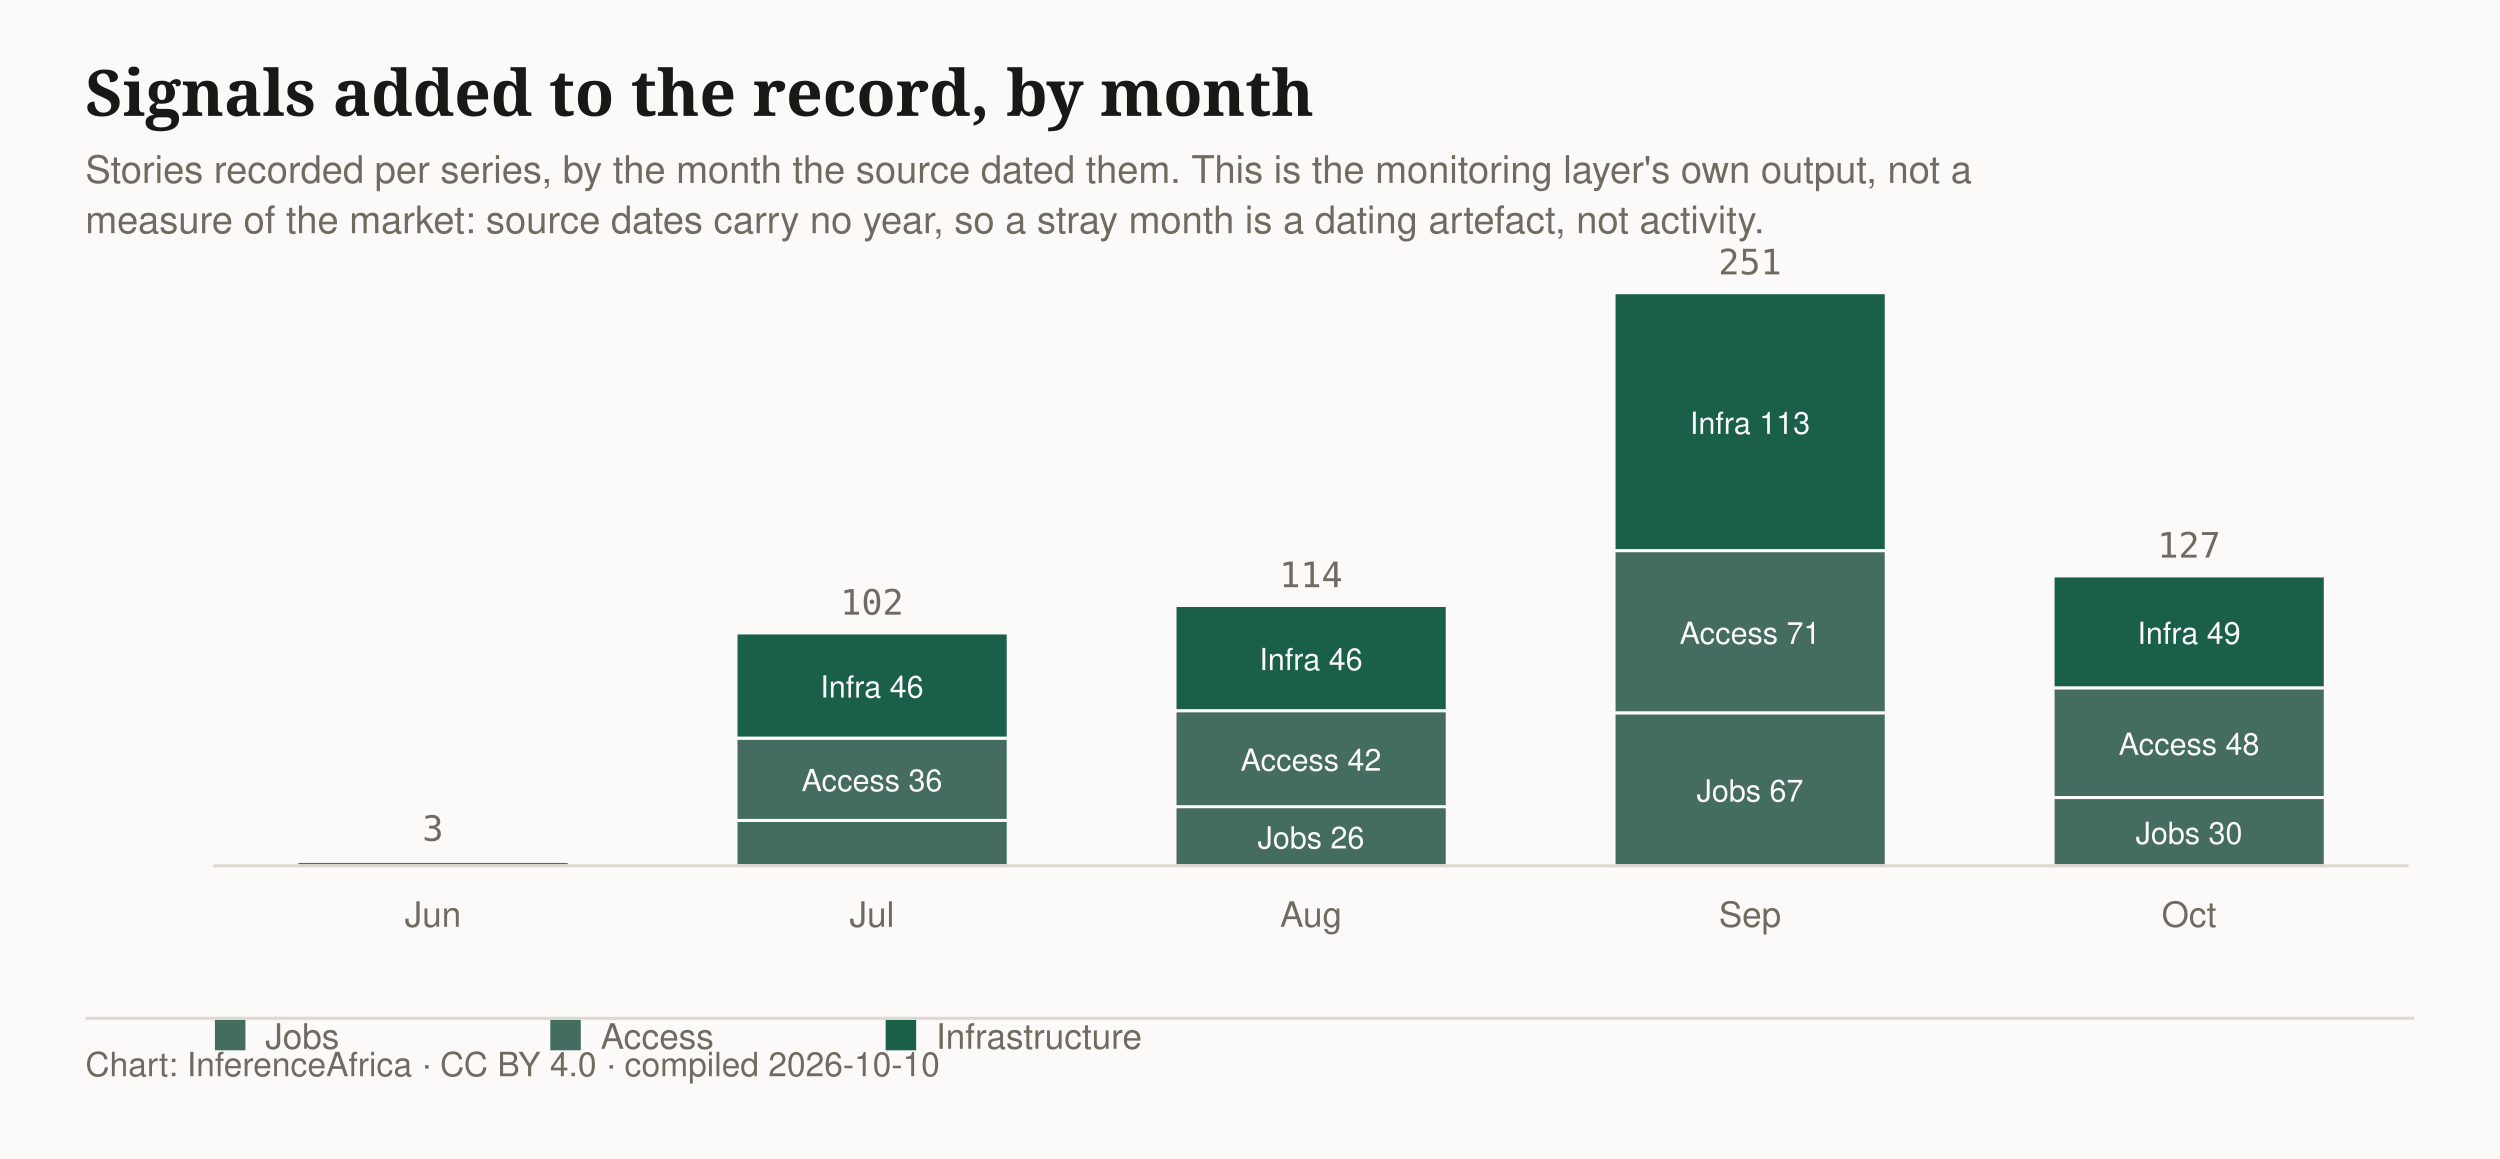
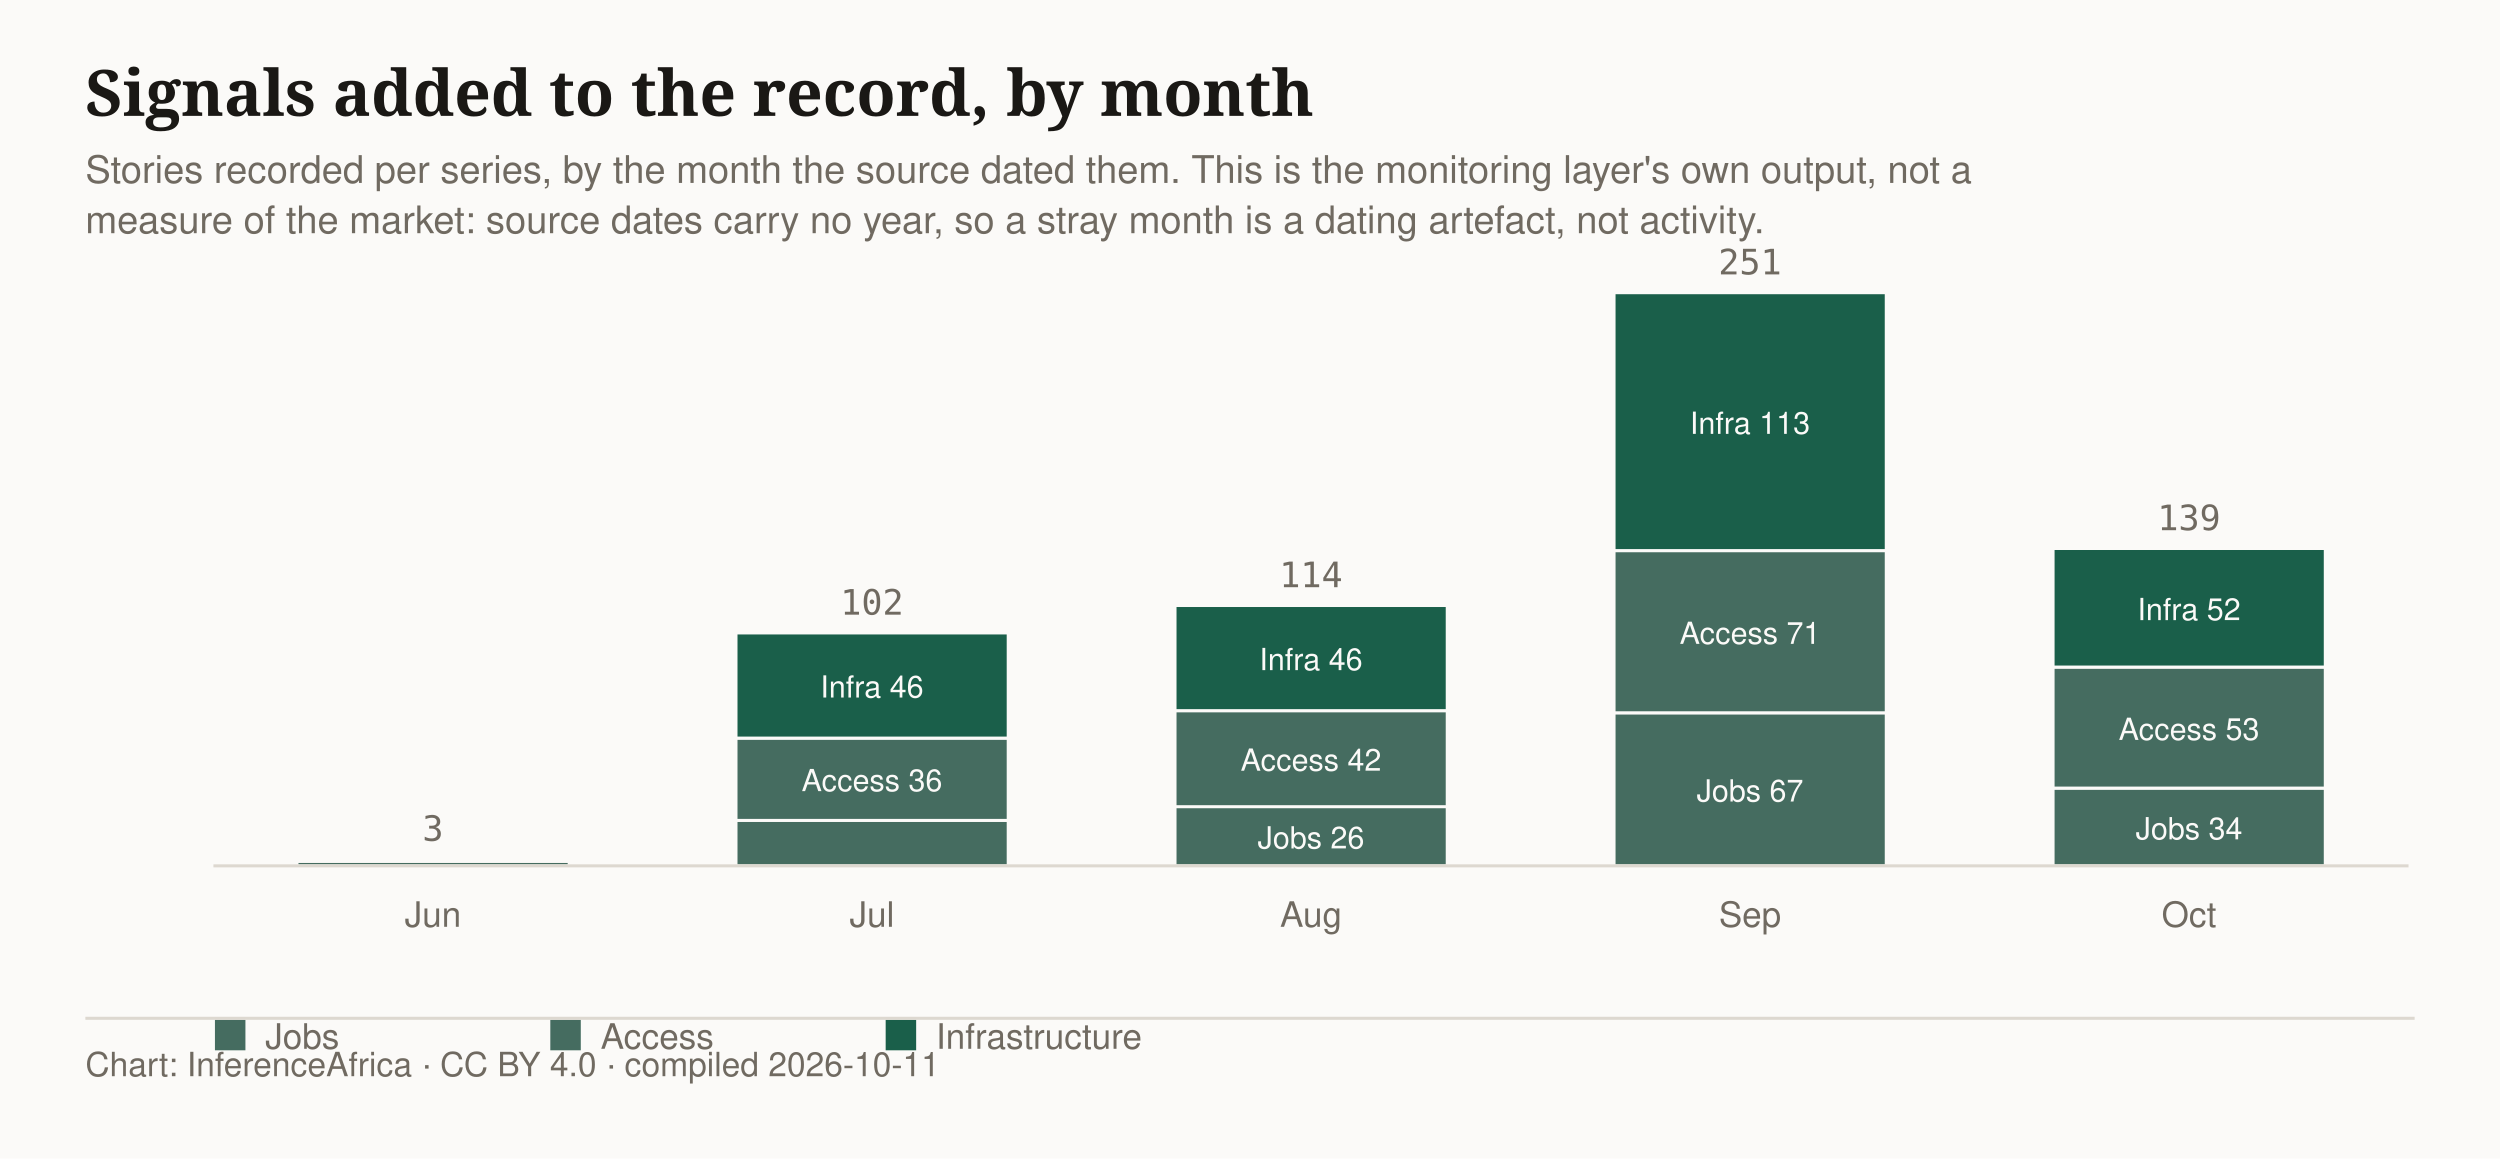
- <svg xmlns="http://www.w3.org/2000/svg" viewBox="0 0 820 380" width="820" height="380" role="img" aria-label="Signals added to the record by month and series: Jun 3, Jul 102, Aug 114, Sep 251, Oct 127. This measures the monitoring layer, not the market.">
+ <svg xmlns="http://www.w3.org/2000/svg" viewBox="0 0 820 380" width="820" height="380" role="img" aria-label="Signals added to the record by month and series: Jun 3, Jul 102, Aug 114, Sep 251, Oct 139. This measures the monitoring layer, not the market.">
  <defs>
    <pattern id="status-proposal" width="6" height="6" patternUnits="userSpaceOnUse">
      <path d="M0 6L6 0" stroke="#756342" stroke-width="1" />
    </pattern>
  </defs>
  <rect width="820" height="380" fill="#fbfaf8" />
  <text x="28" y="38" font-family="'Source Serif 4',Georgia,serif" font-size="21" font-weight="600" fill="#1a1815" style="font-variant-numeric:tabular-nums lining-nums">Signals added to the record, by month</text>
  <text x="28" y="60.0" font-family="IBM Plex Sans,-apple-system,'Segoe UI',Helvetica,Arial,sans-serif" font-size="12.5" fill="#706a61" style="font-variant-numeric:tabular-nums lining-nums">Stories recorded per series, by the month the source dated them. This is the monitoring layer's own output, not a</text>
  <text x="28" y="76.5" font-family="IBM Plex Sans,-apple-system,'Segoe UI',Helvetica,Arial,sans-serif" font-size="12.5" fill="#706a61" style="font-variant-numeric:tabular-nums lining-nums">measure of the market: source dates carry no year, so a stray month is a dating artefact, not activity.</text>
  <rect x="97.4" y="282.5" width="89.3" height="1.5" fill="#456c60" data-status="measured" stroke="#fbfaf8" stroke-width="1" />
  <rect x="97.4" y="281.8" width="89.3" height="0.7" fill="#1a5f4a" data-status="measured" stroke="#fbfaf8" stroke-width="1" />
  <text x="142.0" y="275.8" text-anchor="middle" font-family="'IBM Plex Mono',Consolas,monospace" font-size="11.5" fill="#706a61" style="font-variant-numeric:tabular-nums lining-nums">3</text>
  <text x="142.0" y="304" text-anchor="middle" font-family="IBM Plex Sans,-apple-system,'Segoe UI',Helvetica,Arial,sans-serif" font-size="11.5" fill="#706a61" style="font-variant-numeric:tabular-nums lining-nums">Jun</text>
  <rect x="241.4" y="269.0" width="89.3" height="15.0" fill="#456c60" data-status="measured" stroke="#fbfaf8" stroke-width="1" />
  <rect x="241.4" y="242.1" width="89.3" height="27.0" fill="#456c60" data-status="measured" stroke="#fbfaf8" stroke-width="1" />
  <text x="286.0" y="259.5" text-anchor="middle" font-family="IBM Plex Sans,-apple-system,'Segoe UI',Helvetica,Arial,sans-serif" font-size="10" fill="#fbfaf8" style="font-variant-numeric:tabular-nums lining-nums">Access 36</text>
  <rect x="241.4" y="207.6" width="89.3" height="34.5" fill="#1a5f4a" data-status="measured" stroke="#fbfaf8" stroke-width="1" />
  <text x="286.0" y="228.8" text-anchor="middle" font-family="IBM Plex Sans,-apple-system,'Segoe UI',Helvetica,Arial,sans-serif" font-size="10" fill="#fbfaf8" style="font-variant-numeric:tabular-nums lining-nums">Infra 46</text>
  <text x="286.0" y="201.6" text-anchor="middle" font-family="'IBM Plex Mono',Consolas,monospace" font-size="11.5" fill="#706a61" style="font-variant-numeric:tabular-nums lining-nums">102</text>
  <text x="286.0" y="304" text-anchor="middle" font-family="IBM Plex Sans,-apple-system,'Segoe UI',Helvetica,Arial,sans-serif" font-size="11.5" fill="#706a61" style="font-variant-numeric:tabular-nums lining-nums">Jul</text>
  <rect x="385.4" y="264.5" width="89.3" height="19.5" fill="#456c60" data-status="measured" stroke="#fbfaf8" stroke-width="1" />
  <text x="430.0" y="278.3" text-anchor="middle" font-family="IBM Plex Sans,-apple-system,'Segoe UI',Helvetica,Arial,sans-serif" font-size="10" fill="#fbfaf8" style="font-variant-numeric:tabular-nums lining-nums">Jobs 26</text>
  <rect x="385.4" y="233.1" width="89.3" height="31.5" fill="#456c60" data-status="measured" stroke="#fbfaf8" stroke-width="1" />
  <text x="430.0" y="252.8" text-anchor="middle" font-family="IBM Plex Sans,-apple-system,'Segoe UI',Helvetica,Arial,sans-serif" font-size="10" fill="#fbfaf8" style="font-variant-numeric:tabular-nums lining-nums">Access 42</text>
  <rect x="385.4" y="198.6" width="89.3" height="34.5" fill="#1a5f4a" data-status="measured" stroke="#fbfaf8" stroke-width="1" />
  <text x="430.0" y="219.8" text-anchor="middle" font-family="IBM Plex Sans,-apple-system,'Segoe UI',Helvetica,Arial,sans-serif" font-size="10" fill="#fbfaf8" style="font-variant-numeric:tabular-nums lining-nums">Infra 46</text>
  <text x="430.0" y="192.6" text-anchor="middle" font-family="'IBM Plex Mono',Consolas,monospace" font-size="11.5" fill="#706a61" style="font-variant-numeric:tabular-nums lining-nums">114</text>
  <text x="430.0" y="304" text-anchor="middle" font-family="IBM Plex Sans,-apple-system,'Segoe UI',Helvetica,Arial,sans-serif" font-size="11.5" fill="#706a61" style="font-variant-numeric:tabular-nums lining-nums">Aug</text>
  <rect x="529.4" y="233.8" width="89.3" height="50.2" fill="#456c60" data-status="measured" stroke="#fbfaf8" stroke-width="1" />
  <text x="574.0" y="262.9" text-anchor="middle" font-family="IBM Plex Sans,-apple-system,'Segoe UI',Helvetica,Arial,sans-serif" font-size="10" fill="#fbfaf8" style="font-variant-numeric:tabular-nums lining-nums">Jobs 67</text>
  <rect x="529.4" y="180.6" width="89.3" height="53.2" fill="#456c60" data-status="measured" stroke="#fbfaf8" stroke-width="1" />
  <text x="574.0" y="211.2" text-anchor="middle" font-family="IBM Plex Sans,-apple-system,'Segoe UI',Helvetica,Arial,sans-serif" font-size="10" fill="#fbfaf8" style="font-variant-numeric:tabular-nums lining-nums">Access 71</text>
  <rect x="529.4" y="96.0" width="89.3" height="84.6" fill="#1a5f4a" data-status="measured" stroke="#fbfaf8" stroke-width="1" />
  <text x="574.0" y="142.3" text-anchor="middle" font-family="IBM Plex Sans,-apple-system,'Segoe UI',Helvetica,Arial,sans-serif" font-size="10" fill="#fbfaf8" style="font-variant-numeric:tabular-nums lining-nums">Infra 113</text>
  <text x="574.0" y="90.0" text-anchor="middle" font-family="'IBM Plex Mono',Consolas,monospace" font-size="11.5" fill="#706a61" style="font-variant-numeric:tabular-nums lining-nums">251</text>
  <text x="574.0" y="304" text-anchor="middle" font-family="IBM Plex Sans,-apple-system,'Segoe UI',Helvetica,Arial,sans-serif" font-size="11.5" fill="#706a61" style="font-variant-numeric:tabular-nums lining-nums">Sep</text>
-   <rect x="673.4" y="261.5" width="89.3" height="22.5" fill="#456c60" data-status="measured" stroke="#fbfaf8" stroke-width="1" />
-   <text x="718.0" y="276.8" text-anchor="middle" font-family="IBM Plex Sans,-apple-system,'Segoe UI',Helvetica,Arial,sans-serif" font-size="10" fill="#fbfaf8" style="font-variant-numeric:tabular-nums lining-nums">Jobs 30</text>
-   <rect x="673.4" y="225.6" width="89.3" height="36.0" fill="#456c60" data-status="measured" stroke="#fbfaf8" stroke-width="1" />
-   <text x="718.0" y="247.6" text-anchor="middle" font-family="IBM Plex Sans,-apple-system,'Segoe UI',Helvetica,Arial,sans-serif" font-size="10" fill="#fbfaf8" style="font-variant-numeric:tabular-nums lining-nums">Access 48</text>
-   <rect x="673.4" y="188.9" width="89.3" height="36.7" fill="#1a5f4a" data-status="measured" stroke="#fbfaf8" stroke-width="1" />
-   <text x="718.0" y="211.2" text-anchor="middle" font-family="IBM Plex Sans,-apple-system,'Segoe UI',Helvetica,Arial,sans-serif" font-size="10" fill="#fbfaf8" style="font-variant-numeric:tabular-nums lining-nums">Infra 49</text>
-   <text x="718.0" y="182.9" text-anchor="middle" font-family="'IBM Plex Mono',Consolas,monospace" font-size="11.5" fill="#706a61" style="font-variant-numeric:tabular-nums lining-nums">127</text>
+   <rect x="673.4" y="258.5" width="89.3" height="25.5" fill="#456c60" data-status="measured" stroke="#fbfaf8" stroke-width="1" />
+   <text x="718.0" y="275.3" text-anchor="middle" font-family="IBM Plex Sans,-apple-system,'Segoe UI',Helvetica,Arial,sans-serif" font-size="10" fill="#fbfaf8" style="font-variant-numeric:tabular-nums lining-nums">Jobs 34</text>
+   <rect x="673.4" y="218.8" width="89.3" height="39.7" fill="#456c60" data-status="measured" stroke="#fbfaf8" stroke-width="1" />
+   <text x="718.0" y="242.7" text-anchor="middle" font-family="IBM Plex Sans,-apple-system,'Segoe UI',Helvetica,Arial,sans-serif" font-size="10" fill="#fbfaf8" style="font-variant-numeric:tabular-nums lining-nums">Access 53</text>
+   <rect x="673.4" y="179.9" width="89.3" height="38.9" fill="#1a5f4a" data-status="measured" stroke="#fbfaf8" stroke-width="1" />
+   <text x="718.0" y="203.4" text-anchor="middle" font-family="IBM Plex Sans,-apple-system,'Segoe UI',Helvetica,Arial,sans-serif" font-size="10" fill="#fbfaf8" style="font-variant-numeric:tabular-nums lining-nums">Infra 52</text>
+   <text x="718.0" y="173.9" text-anchor="middle" font-family="'IBM Plex Mono',Consolas,monospace" font-size="11.5" fill="#706a61" style="font-variant-numeric:tabular-nums lining-nums">139</text>
  <text x="718.0" y="304" text-anchor="middle" font-family="IBM Plex Sans,-apple-system,'Segoe UI',Helvetica,Arial,sans-serif" font-size="11.5" fill="#706a61" style="font-variant-numeric:tabular-nums lining-nums">Oct</text>
  <line x1="70" y1="284" x2="790" y2="284" stroke="#ddd8d0" />
  <rect x="70" y="334" width="11" height="11" fill="#456c60" data-status="measured" stroke="#fbfaf8" stroke-width="1" />
  <text x="87" y="344" font-family="IBM Plex Sans,-apple-system,'Segoe UI',Helvetica,Arial,sans-serif" font-size="11.5" fill="#706a61" style="font-variant-numeric:tabular-nums lining-nums">Jobs</text>
  <rect x="180" y="334" width="11" height="11" fill="#456c60" data-status="measured" stroke="#fbfaf8" stroke-width="1" />
  <text x="197" y="344" font-family="IBM Plex Sans,-apple-system,'Segoe UI',Helvetica,Arial,sans-serif" font-size="11.5" fill="#706a61" style="font-variant-numeric:tabular-nums lining-nums">Access</text>
  <rect x="290" y="334" width="11" height="11" fill="#1a5f4a" data-status="measured" stroke="#fbfaf8" stroke-width="1" />
  <text x="307" y="344" font-family="IBM Plex Sans,-apple-system,'Segoe UI',Helvetica,Arial,sans-serif" font-size="11.5" fill="#706a61" style="font-variant-numeric:tabular-nums lining-nums">Infrastructure</text>
  <line x1="28" y1="334" x2="792" y2="334" stroke="#ddd8d0" />
-   <text x="28" y="353" font-family="IBM Plex Sans,-apple-system,'Segoe UI',Helvetica,Arial,sans-serif" font-size="11" fill="#706a61" style="font-variant-numeric:tabular-nums lining-nums">Chart: InferenceAfrica · CC BY 4.0 · compiled 2026-10-10</text>
+   <text x="28" y="353" font-family="IBM Plex Sans,-apple-system,'Segoe UI',Helvetica,Arial,sans-serif" font-size="11" fill="#706a61" style="font-variant-numeric:tabular-nums lining-nums">Chart: InferenceAfrica · CC BY 4.0 · compiled 2026-10-11</text>
</svg>
